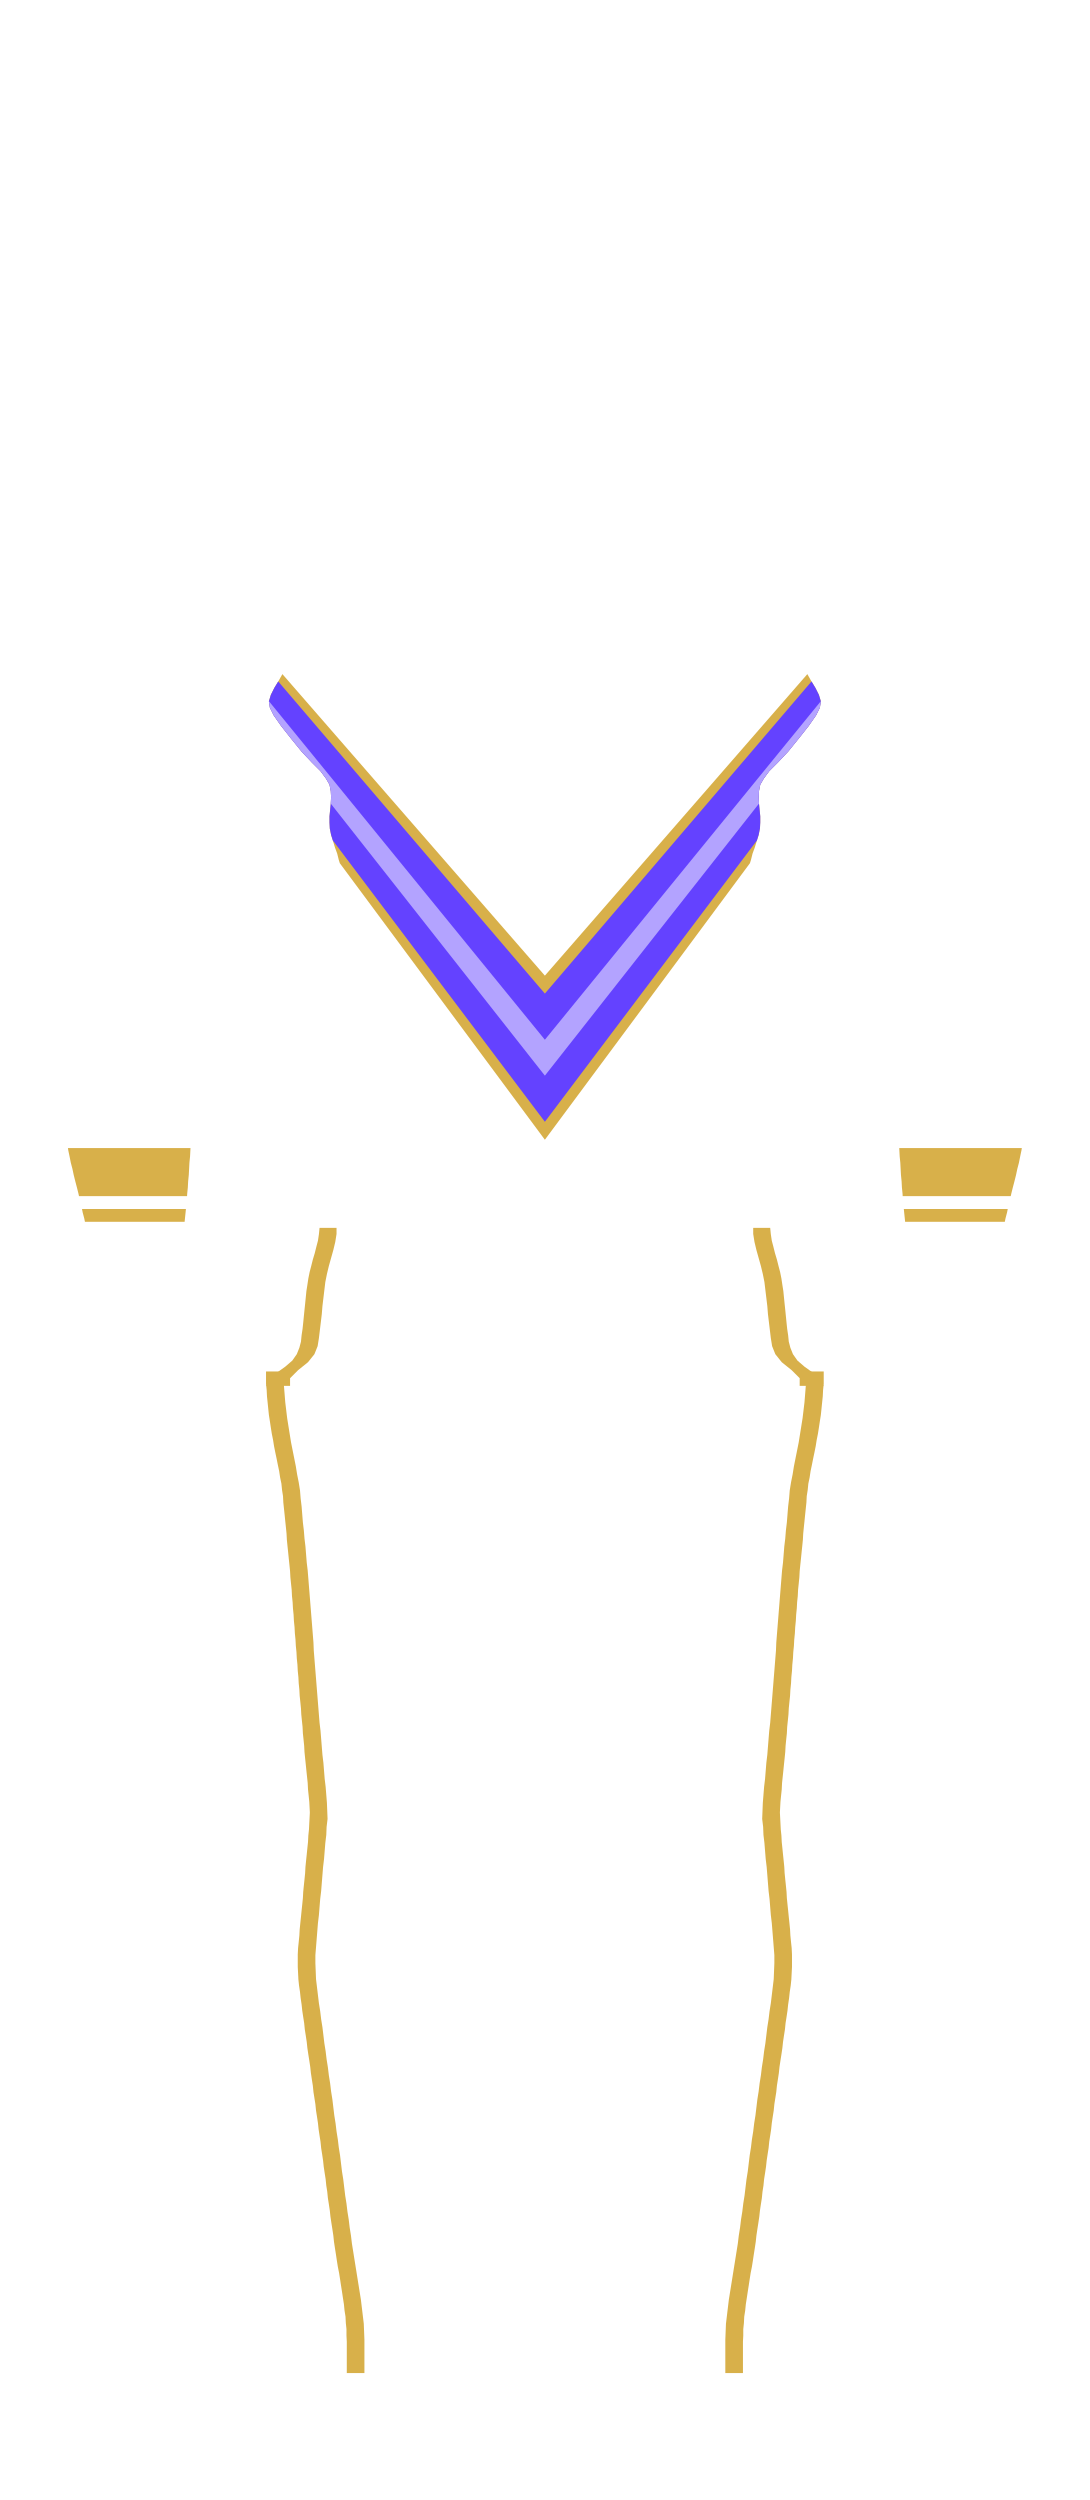
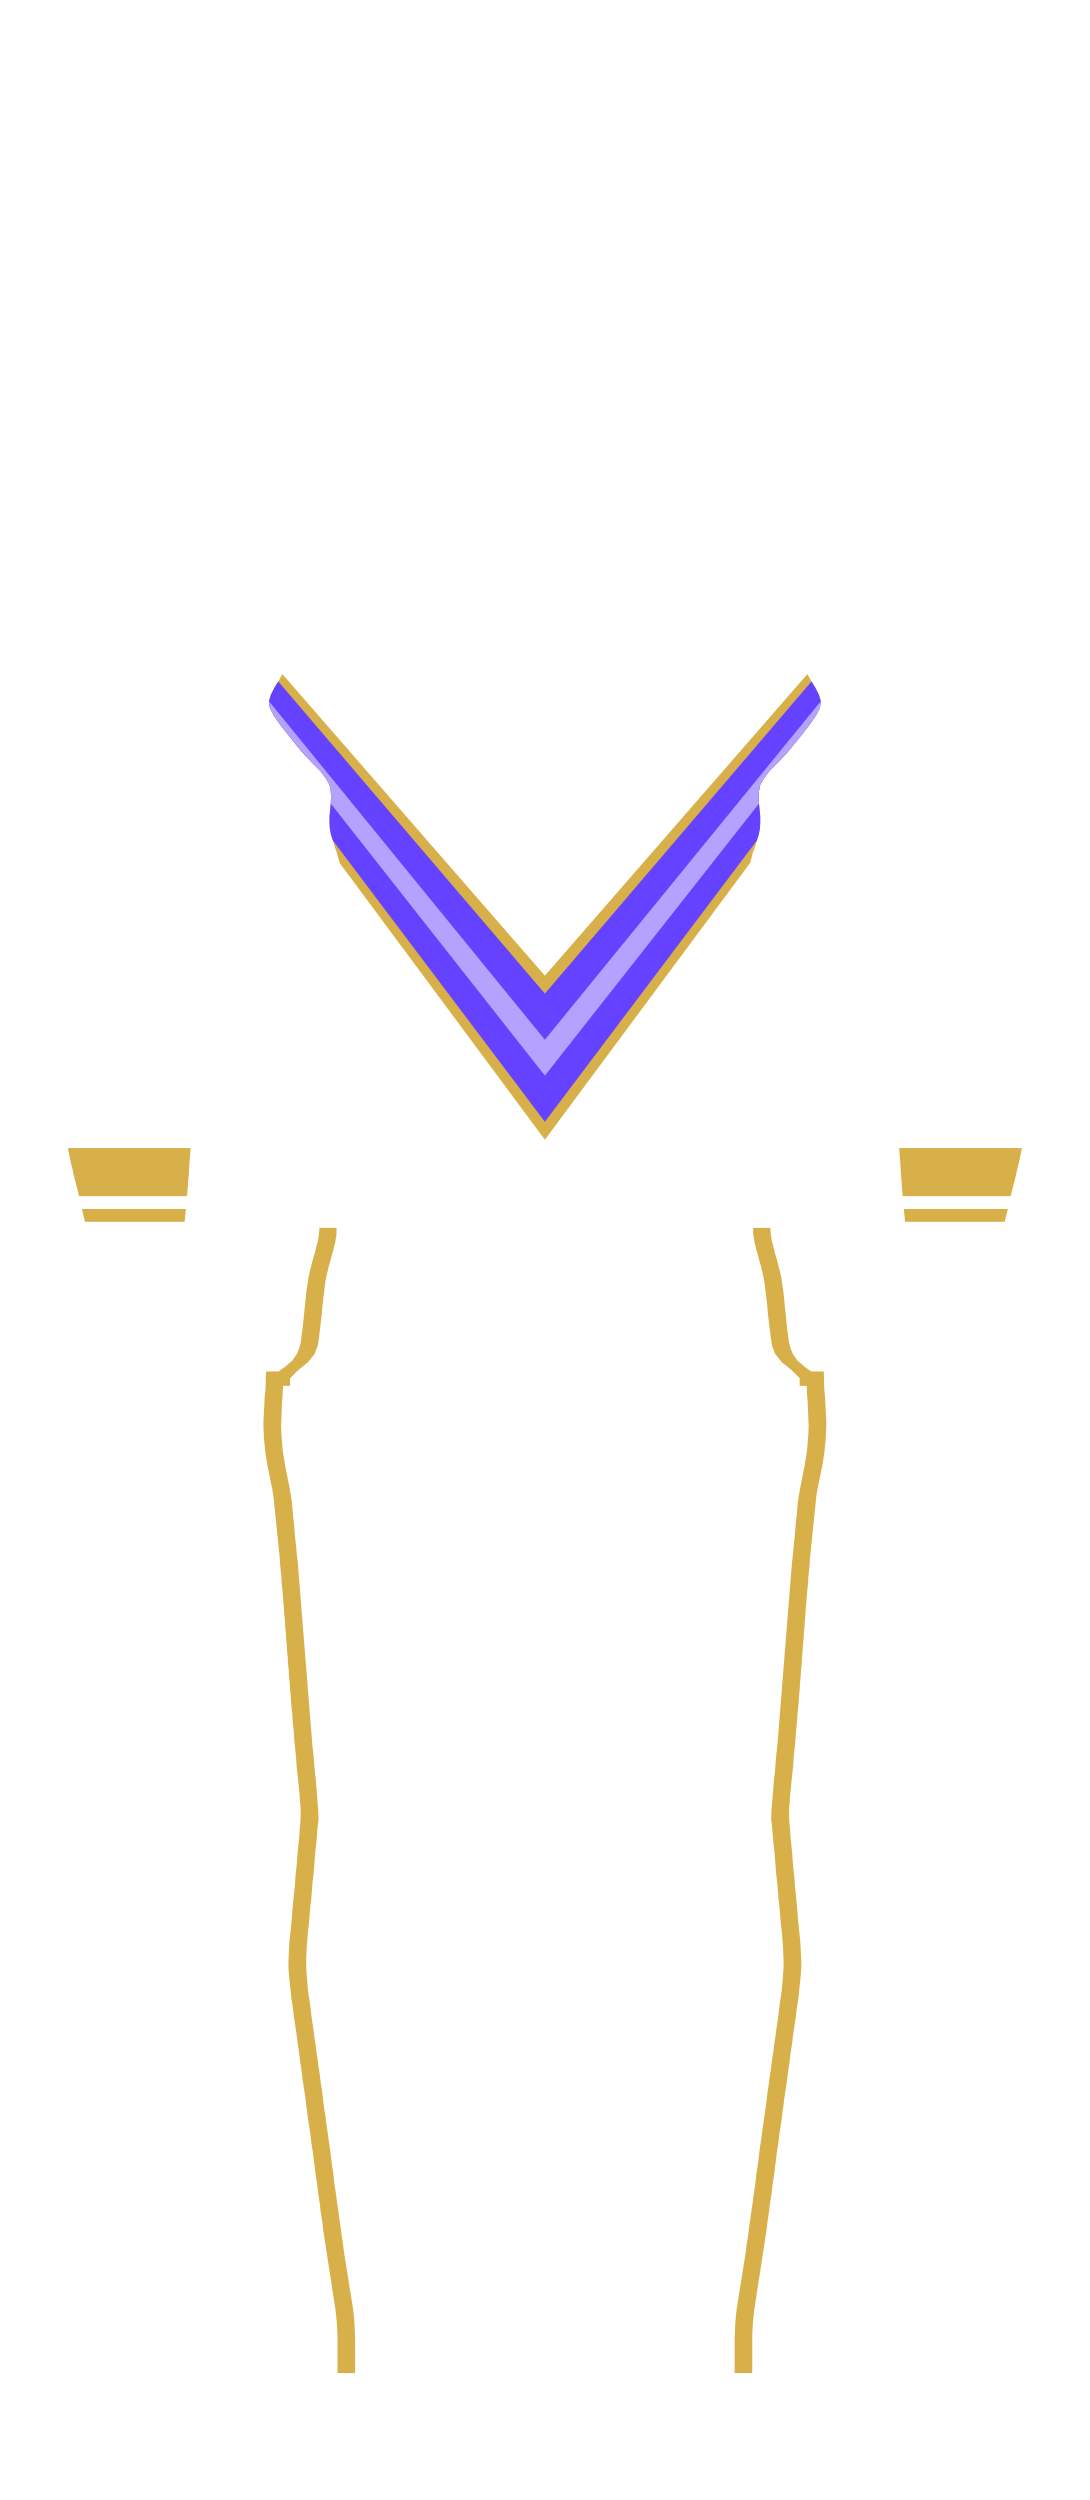
<svg xmlns="http://www.w3.org/2000/svg" width="34in" height="78in" viewBox="0 0 34 78">
  <defs>
    <clipPath id="front-torso">
      <polygon points="9.02,19.56 9.03,19.75 9.05,19.96 9.06,20.16 9.06,20.37 9.04,20.57 8.96,20.77 8.84,20.98 8.7,21.23 8.56,21.46 8.45,21.68 8.39,21.88 8.42,22.08 8.54,22.32 8.77,22.65 9.07,23.03 9.41,23.45 9.73,23.79 10,24.06 10.17,24.29 10.28,24.48 10.32,24.68 10.33,24.87 10.32,25.07 10.3,25.27 10.28,25.47 10.28,25.66 10.29,25.85 10.33,26.05 10.39,26.24 10.45,26.44 10.52,26.63 10.57,26.83 10.63,27.02 10.67,27.22 10.72,27.41 10.77,27.61 10.81,27.8 10.86,28 10.91,28.19 10.95,28.39 11,28.58 11.05,28.78 11.09,28.97 11.14,29.16 11.19,29.36 11.23,29.55 11.28,29.75 11.32,29.94 11.35,30.14 11.37,30.33 11.38,30.53 11.37,30.72 11.36,30.92 11.34,31.11 11.32,31.31 11.29,31.5 11.27,31.7 11.24,31.89 11.22,32.09 11.19,32.28 11.17,32.47 11.14,32.67 11.12,32.86 11.09,33.06 11.07,33.25 11.04,33.45 11.02,33.64 10.99,33.84 10.97,34.03 10.94,34.23 10.92,34.42 10.89,34.62 10.87,34.81 10.84,35.01 10.81,35.2 10.78,35.4 10.74,35.59 10.7,35.79 10.66,35.98 10.62,36.17 10.57,36.37 10.52,36.56 10.47,36.76 10.42,36.95 10.36,37.15 10.31,37.34 10.26,37.54 10.21,37.73 10.17,37.93 10.14,38.12 10.13,38.32 10.12,38.51 23.88,38.51 23.87,38.32 23.86,38.12 23.83,37.93 23.79,37.73 23.74,37.54 23.69,37.34 23.64,37.15 23.58,36.95 23.53,36.76 23.48,36.56 23.43,36.37 23.38,36.17 23.34,35.98 23.3,35.79 23.26,35.59 23.22,35.4 23.19,35.2 23.16,35.01 23.13,34.81 23.11,34.62 23.08,34.42 23.06,34.23 23.03,34.03 23.01,33.84 22.98,33.64 22.96,33.45 22.93,33.25 22.91,33.06 22.88,32.86 22.86,32.67 22.83,32.47 22.81,32.28 22.78,32.09 22.76,31.89 22.73,31.7 22.71,31.5 22.68,31.31 22.66,31.11 22.64,30.92 22.63,30.72 22.62,30.53 22.63,30.33 22.65,30.14 22.68,29.94 22.72,29.75 22.77,29.55 22.81,29.36 22.86,29.16 22.91,28.97 22.95,28.78 23,28.58 23.05,28.39 23.09,28.19 23.14,28 23.19,27.8 23.23,27.61 23.28,27.41 23.33,27.22 23.37,27.02 23.43,26.83 23.48,26.63 23.55,26.44 23.61,26.24 23.67,26.05 23.71,25.85 23.72,25.66 23.72,25.47 23.7,25.27 23.68,25.07 23.67,24.87 23.68,24.68 23.72,24.48 23.83,24.29 24,24.06 24.27,23.79 24.59,23.45 24.93,23.03 25.23,22.65 25.46,22.32 25.58,22.08 25.61,21.88 25.55,21.68 25.44,21.46 25.3,21.23 25.16,20.98 25.04,20.77 24.96,20.57 24.94,20.37 24.94,20.16 24.95,19.96 24.97,19.75 24.98,19.56 24.76,19.38 24.6,19.26 24.43,19.12 24.25,18.97 23.66,18.8 23.1,19.86 22.55,20.32 22.04,20.51 21.66,20.51 21.35,20.52 21.06,20.53 20.79,20.53 20.54,20.53 20.3,20.53 20.08,20.53 19.86,20.53 19.66,20.53 19.46,20.53 19.26,20.54 19.05,20.55 18.85,20.55 18.65,20.55 18.46,20.55 18.27,20.54 18.09,20.54 17.92,20.54 17.75,20.54 17.58,20.54 17.41,20.53 17.25,20.53 17.08,20.53 16.92,20.53 16.75,20.53 16.59,20.53 16.42,20.54 16.25,20.54 16.08,20.54 15.91,20.54 15.73,20.54 15.54,20.55 15.35,20.55 15.15,20.55 14.95,20.55 14.74,20.54 14.54,20.53 14.34,20.53 14.14,20.53 13.92,20.53 13.7,20.53 13.46,20.53 13.21,20.53 12.94,20.53 12.65,20.52 12.34,20.51 11.96,20.51 11.45,20.32 10.9,19.86 10.34,18.8 9.75,18.97 9.57,19.12 9.4,19.26 9.24,19.38" />
    </clipPath>
    <clipPath id="front-sleeve-L">
      <polygon points="27.69,20.42 27.66,20.61 27.62,20.81 27.52,21.01 27.38,21.2 27.18,21.4 26.96,21.59 26.74,21.79 26.55,21.98 26.42,22.18 26.36,22.38 26.36,22.57 26.38,22.77 26.42,22.96 26.46,23.16 26.49,23.36 26.53,23.55 26.57,23.75 26.62,23.94 26.68,24.14 26.75,24.34 26.83,24.53 26.91,24.73 26.99,24.92 27.05,25.12 27.1,25.31 27.14,25.51 27.17,25.71 27.2,25.9 27.22,26.1 27.24,26.29 27.26,26.49 27.28,26.69 27.3,26.88 27.33,27.08 27.35,27.27 27.37,27.47 27.4,27.67 27.42,27.86 27.45,28.06 27.47,28.25 27.5,28.45 27.52,28.65 27.54,28.84 27.56,29.04 27.58,29.23 27.59,29.43 27.6,29.62 27.6,29.82 27.52,29.28 27.55,29.48 27.57,29.67 27.62,29.87 27.66,30.06 27.7,30.25 27.74,30.45 27.77,30.64 27.8,30.84 27.83,31.03 27.86,31.23 27.89,31.42 27.92,31.61 27.94,31.81 27.97,32 27.99,32.2 28.01,32.39 28.02,32.58 28.03,32.78 28.03,32.97 28.03,33.17 28.03,33.36 28.03,33.56 28.03,33.75 28.03,33.94 28.02,34.14 28.02,34.33 28.02,34.53 28.02,34.72 28.02,34.92 28.02,35.11 28.03,35.3 28.04,35.5 28.05,35.69 28.06,35.89 28.07,36.08 28.09,36.28 28.1,36.47 28.11,36.66 28.13,36.86 28.14,37.05 28.16,37.25 28.17,37.44 28.19,37.63 28.21,37.83 28.23,38.02 28.25,38.22 28.27,38.41 28.29,38.61 28.31,38.8 28.33,38.99 28.35,39.19 28.37,39.38 28.38,39.58 28.39,39.77 28.4,39.97 28.41,40.16 28.41,40.35 28.41,40.55 28.41,40.74 28.41,40.94 28.41,41.13 28.41,41.32 31,41.32 31,41.13 31,40.94 31,40.74 31,40.55 31,40.35 31.01,40.16 31.02,39.97 31.03,39.77 31.06,39.58 31.08,39.38 31.12,39.19 31.16,38.99 31.2,38.8 31.24,38.61 31.28,38.41 31.33,38.22 31.37,38.02 31.42,37.83 31.46,37.63 31.51,37.44 31.55,37.25 31.6,37.05 31.65,36.86 31.7,36.66 31.74,36.47 31.79,36.28 31.83,36.08 31.87,35.89 31.9,35.69 31.92,35.5 31.92,35.3 31.91,35.11 31.9,34.92 31.87,34.72 31.84,34.53 31.82,34.33 31.79,34.14 31.77,33.94 31.75,33.75 31.73,33.56 31.72,33.36 31.72,33.17 31.72,32.97 31.73,32.78 31.73,32.58 31.74,32.39 31.75,32.2 31.76,32 31.78,31.81 31.79,31.61 31.8,31.42 31.81,31.23 31.82,31.03 31.83,30.84 31.84,30.64 31.85,30.45 31.85,30.25 31.86,30.06 31.86,29.87 31.87,29.67 31.87,29.48 31.87,29.28 31.87,29.82 31.88,29.62 31.89,29.43 31.91,29.23 31.92,29.04 31.94,28.84 31.96,28.65 31.98,28.45 32,28.25 32.02,28.06 32.04,27.86 32.06,27.67 32.08,27.47 32.1,27.27 32.11,27.08 32.12,26.88 32.13,26.69 32.14,26.49 32.14,26.29 32.15,26.1 32.15,25.9 32.16,25.71 32.16,25.51 32.16,25.31 32.17,25.12 32.17,24.92 32.17,24.73 32.16,24.53 32.15,24.34 32.13,24.14 32.11,23.94 32.09,23.75 32.06,23.55 32.04,23.36 32.01,23.16 31.98,22.96 31.96,22.77 31.93,22.57 31.9,22.38 31.87,22.18 31.84,21.98 31.8,21.79 31.76,21.59 31.71,21.4 31.67,21.2 31.63,21.01 31.6,20.81 31.59,20.61 31.58,20.42" />
    </clipPath>
    <clipPath id="front-sleeve-R">
      <polygon points="2.42,20.42 2.41,20.61 2.4,20.81 2.37,21.01 2.33,21.2 2.29,21.4 2.24,21.59 2.2,21.79 2.16,21.98 2.13,22.18 2.1,22.38 2.07,22.57 2.04,22.77 2.02,22.96 1.99,23.16 1.96,23.36 1.94,23.55 1.91,23.75 1.89,23.94 1.87,24.14 1.85,24.34 1.84,24.53 1.83,24.73 1.83,24.92 1.83,25.12 1.84,25.31 1.84,25.51 1.84,25.71 1.85,25.9 1.85,26.1 1.86,26.29 1.86,26.49 1.87,26.69 1.88,26.88 1.89,27.08 1.9,27.27 1.92,27.47 1.94,27.67 1.96,27.86 1.98,28.06 2,28.25 2.02,28.45 2.04,28.65 2.06,28.84 2.08,29.04 2.09,29.23 2.11,29.43 2.12,29.62 2.13,29.82 2.13,29.28 2.13,29.48 2.13,29.67 2.14,29.87 2.14,30.06 2.15,30.25 2.15,30.45 2.16,30.64 2.17,30.84 2.18,31.03 2.19,31.23 2.2,31.42 2.21,31.61 2.22,31.81 2.24,32 2.25,32.2 2.26,32.39 2.27,32.58 2.27,32.78 2.28,32.97 2.28,33.17 2.28,33.36 2.27,33.56 2.25,33.75 2.23,33.94 2.21,34.14 2.18,34.33 2.16,34.53 2.13,34.72 2.1,34.92 2.09,35.11 2.08,35.3 2.08,35.5 2.1,35.69 2.13,35.89 2.17,36.08 2.21,36.28 2.26,36.47 2.3,36.66 2.35,36.86 2.4,37.05 2.45,37.25 2.49,37.44 2.54,37.63 2.58,37.83 2.63,38.02 2.67,38.22 2.72,38.41 2.76,38.61 2.8,38.8 2.84,38.99 2.88,39.19 2.92,39.38 2.94,39.58 2.97,39.77 2.98,39.97 2.99,40.16 3,40.35 3,40.55 3,40.74 3,40.94 3,41.13 3,41.32 5.59,41.32 5.59,41.13 5.59,40.94 5.59,40.74 5.59,40.55 5.59,40.35 5.59,40.16 5.6,39.97 5.61,39.77 5.62,39.58 5.63,39.38 5.65,39.19 5.67,38.99 5.69,38.8 5.71,38.61 5.73,38.41 5.75,38.22 5.77,38.02 5.79,37.83 5.81,37.63 5.83,37.44 5.84,37.25 5.86,37.05 5.87,36.86 5.89,36.66 5.9,36.47 5.91,36.28 5.93,36.08 5.94,35.89 5.95,35.69 5.96,35.5 5.97,35.3 5.98,35.11 5.98,34.92 5.98,34.72 5.98,34.53 5.98,34.33 5.98,34.14 5.97,33.94 5.97,33.75 5.97,33.56 5.97,33.36 5.97,33.17 5.97,32.97 5.97,32.78 5.98,32.58 5.99,32.39 6.01,32.2 6.03,32 6.06,31.81 6.08,31.61 6.11,31.42 6.14,31.23 6.17,31.03 6.2,30.84 6.23,30.64 6.26,30.45 6.3,30.25 6.34,30.06 6.38,29.87 6.43,29.67 6.45,29.48 6.48,29.28 6.4,29.82 6.4,29.62 6.41,29.43 6.42,29.23 6.44,29.04 6.46,28.84 6.48,28.65 6.5,28.45 6.53,28.25 6.55,28.06 6.58,27.86 6.6,27.67 6.63,27.47 6.65,27.27 6.67,27.08 6.7,26.88 6.72,26.69 6.74,26.49 6.76,26.29 6.78,26.1 6.8,25.9 6.83,25.71 6.86,25.51 6.9,25.31 6.95,25.12 7.01,24.92 7.09,24.73 7.17,24.53 7.25,24.34 7.32,24.14 7.38,23.94 7.43,23.75 7.47,23.55 7.51,23.36 7.54,23.16 7.58,22.96 7.62,22.77 7.64,22.57 7.64,22.38 7.58,22.18 7.45,21.98 7.26,21.79 7.04,21.59 6.82,21.4 6.62,21.2 6.48,21.01 6.38,20.81 6.34,20.61 6.31,20.42" />
    </clipPath>
    <clipPath id="front-hips">
      <polygon points="9.97,38.31 9.95,38.51 9.92,38.71 9.87,38.9 9.82,39.1 9.76,39.3 9.71,39.5 9.66,39.69 9.62,39.89 9.59,40.09 9.56,40.28 9.54,40.48 9.52,40.68 9.5,40.87 9.48,41.07 9.46,41.27 9.44,41.46 9.41,41.66 9.39,41.86 9.34,42.05 9.26,42.25 9.12,42.45 8.9,42.64 8.62,42.84 8.47,43.04 8.3,43.24 25.7,43.24 25.53,43.04 25.38,42.84 25.1,42.64 24.88,42.45 24.74,42.25 24.66,42.05 24.61,41.86 24.59,41.66 24.56,41.46 24.54,41.27 24.52,41.07 24.5,40.87 24.48,40.68 24.46,40.48 24.44,40.28 24.41,40.09 24.38,39.89 24.34,39.69 24.29,39.5 24.24,39.3 24.18,39.1 24.13,38.9 24.08,38.71 24.05,38.51 24.03,38.31" />
    </clipPath>
    <clipPath id="front-leg-L">
-       <polygon points="17,42.79 17,42.98 17.01,43.18 17.03,43.37 17.05,43.57 17.08,43.76 17.11,43.96 17.15,44.15 17.19,44.34 17.24,44.54 17.3,44.73 17.36,44.93 17.42,45.12 17.48,45.32 17.54,45.51 17.6,45.71 17.66,45.9 17.71,46.1 17.76,46.29 17.8,46.49 17.84,46.68 17.86,46.88 17.88,47.07 17.9,47.26 17.93,47.46 17.95,47.65 17.97,47.85 18,48.04 18.02,48.24 18.05,48.43 18.07,48.63 18.1,48.82 18.12,49.02 18.15,49.21 18.17,49.41 18.19,49.6 18.21,49.8 18.23,49.99 18.25,50.18 18.27,50.38 18.29,50.57 18.31,50.77 18.33,50.96 18.35,51.16 18.36,51.35 18.38,51.55 18.4,51.74 18.42,51.94 18.44,52.13 18.45,52.33 18.47,52.52 18.49,52.72 18.51,52.91 18.52,53.1 18.54,53.3 18.56,53.49 18.58,53.69 18.59,53.88 18.61,54.08 18.63,54.27 18.65,54.47 18.67,54.66 18.69,54.86 18.7,55.05 18.72,55.25 18.74,55.44 18.76,55.63 18.78,55.83 18.79,56.02 18.81,56.22 18.82,56.41 18.83,56.61 18.84,56.8 18.84,56.3 18.84,56.49 18.84,56.69 18.83,56.88 18.83,57.08 18.82,57.27 18.81,57.47 18.8,57.66 18.79,57.86 18.79,58.05 18.78,58.25 18.77,58.44 18.76,58.64 18.75,58.83 18.75,59.03 18.74,59.22 18.73,59.42 18.72,59.61 18.72,59.81 18.71,60 18.7,60.2 18.7,60.39 18.69,60.59 18.68,60.78 18.68,60.98 18.67,61.17 18.67,61.37 18.68,61.56 18.68,61.76 18.7,61.95 18.71,62.15 18.73,62.34 18.76,62.54 18.79,62.73 18.82,62.93 18.85,63.12 18.88,63.32 18.91,63.51 18.94,63.71 18.97,63.9 19.01,64.1 19.04,64.29 19.07,64.49 19.1,64.68 19.13,64.88 19.16,65.07 19.19,65.27 19.22,65.46 19.24,65.65 19.27,65.85 19.29,66.04 19.31,66.24 19.33,66.43 19.35,66.63 19.37,66.82 19.39,67.02 19.41,67.21 19.43,67.41 19.45,67.6 19.47,67.8 19.49,67.99 19.51,68.19 19.53,68.38 19.55,68.58 19.58,68.77 19.6,68.97 19.62,69.16 19.64,69.36 19.66,69.55 19.68,69.75 19.7,69.94 19.72,70.14 19.75,70.33 19.77,70.53 19.79,70.72 19.81,70.92 19.83,71.11 19.86,71.31 19.88,71.5 19.91,71.7 19.93,71.89 19.96,72.09 19.98,72.28 19.99,72.48 20,72.67 20,72.87 20,73.06 20,73.26 20,73.45 20,73.65 20,73.84 20,74.04 23.18,74.04 23.18,73.84 23.18,73.65 23.18,73.45 23.18,73.26 23.18,73.06 23.19,72.87 23.19,72.67 23.21,72.48 23.22,72.28 23.25,72.09 23.27,71.89 23.3,71.7 23.33,71.5 23.36,71.31 23.39,71.11 23.42,70.92 23.46,70.72 23.49,70.53 23.52,70.33 23.55,70.14 23.58,69.94 23.6,69.75 23.63,69.55 23.66,69.36 23.69,69.16 23.71,68.97 23.74,68.77 23.77,68.58 23.79,68.38 23.82,68.19 23.84,67.99 23.87,67.8 23.9,67.6 23.92,67.41 23.95,67.21 23.98,67.02 24,66.82 24.03,66.63 24.06,66.43 24.08,66.24 24.11,66.04 24.14,65.85 24.16,65.65 24.19,65.46 24.22,65.27 24.24,65.07 24.27,64.88 24.3,64.68 24.32,64.49 24.35,64.29 24.38,64.1 24.41,63.9 24.43,63.71 24.46,63.51 24.49,63.32 24.51,63.12 24.54,62.93 24.57,62.73 24.59,62.54 24.62,62.34 24.64,62.15 24.67,61.95 24.69,61.76 24.7,61.56 24.71,61.37 24.71,61.17 24.71,60.98 24.7,60.78 24.68,60.59 24.66,60.39 24.65,60.2 24.63,60 24.61,59.81 24.59,59.61 24.57,59.42 24.55,59.22 24.54,59.03 24.52,58.83 24.5,58.64 24.48,58.44 24.47,58.25 24.45,58.05 24.43,57.86 24.41,57.66 24.39,57.47 24.38,57.27 24.36,57.08 24.35,56.88 24.34,56.69 24.33,56.49 24.33,56.3 24.33,56.8 24.33,56.61 24.34,56.41 24.35,56.22 24.37,56.02 24.39,55.83 24.4,55.63 24.42,55.44 24.44,55.25 24.46,55.05 24.48,54.86 24.5,54.66 24.51,54.47 24.53,54.27 24.55,54.08 24.56,53.88 24.58,53.69 24.6,53.49 24.61,53.3 24.63,53.1 24.65,52.91 24.66,52.72 24.68,52.52 24.69,52.33 24.71,52.13 24.72,51.94 24.74,51.74 24.75,51.55 24.77,51.35 24.78,51.16 24.8,50.96 24.81,50.77 24.83,50.57 24.84,50.38 24.86,50.18 24.87,49.99 24.89,49.8 24.9,49.6 24.92,49.41 24.94,49.21 24.95,49.02 24.97,48.82 24.99,48.63 25.01,48.43 25.03,48.24 25.05,48.04 25.06,47.85 25.08,47.65 25.1,47.46 25.12,47.26 25.14,47.07 25.16,46.88 25.17,46.68 25.2,46.49 25.22,46.29 25.26,46.1 25.29,45.9 25.33,45.71 25.37,45.51 25.41,45.32 25.45,45.12 25.48,44.93 25.52,44.73 25.55,44.54 25.58,44.34 25.61,44.15 25.63,43.96 25.65,43.76 25.67,43.57 25.68,43.37 25.7,43.18 25.7,42.98 25.7,42.79" />
+       <polygon points="17,42.79 17,42.98 17.01,43.18 17.03,43.37 17.05,43.57 17.07,43.76 17.11,43.96 17.15,44.15 17.2,44.34 17.26,44.54 17.33,44.73 17.4,44.93 17.48,45.12 17.56,45.32 17.65,45.51 17.74,45.71 17.84,45.9 17.92,46.1 18,46.29 18.06,46.49 18.11,46.68 18.14,46.88 18.16,47.07 18.19,47.26 18.21,47.46 18.24,47.65 18.26,47.85 18.28,48.04 18.31,48.24 18.34,48.43 18.36,48.63 18.39,48.82 18.41,49.02 18.43,49.21 18.45,49.41 18.47,49.6 18.49,49.8 18.51,49.99 18.53,50.18 18.55,50.38 18.57,50.57 18.59,50.77 18.61,50.96 18.63,51.16 18.65,51.35 18.67,51.55 18.69,51.74 18.7,51.94 18.72,52.13 18.74,52.33 18.76,52.52 18.77,52.72 18.79,52.91 18.81,53.1 18.83,53.3 18.84,53.49 18.86,53.69 18.88,53.88 18.9,54.08 18.92,54.27 18.94,54.47 18.95,54.66 18.97,54.86 18.99,55.05 19.01,55.25 19.03,55.44 19.04,55.63 19.06,55.83 19.08,56.02 19.09,56.22 19.11,56.41 19.12,56.61 19.12,56.8 19.12,56.3 19.12,56.49 19.12,56.69 19.12,56.88 19.11,57.08 19.11,57.27 19.1,57.47 19.09,57.66 19.08,57.86 19.07,58.05 19.06,58.25 19.06,58.44 19.05,58.64 19.04,58.83 19.03,59.03 19.02,59.22 19.02,59.42 19.01,59.61 19,59.81 19,60 18.99,60.2 18.98,60.39 18.98,60.59 18.97,60.78 18.96,60.98 18.96,61.17 18.96,61.37 18.96,61.56 18.97,61.76 18.98,61.95 19,62.15 19.02,62.34 19.05,62.54 19.08,62.73 19.11,62.93 19.14,63.12 19.17,63.32 19.2,63.51 19.23,63.71 19.26,63.9 19.29,64.1 19.32,64.29 19.35,64.49 19.38,64.68 19.41,64.88 19.44,65.07 19.47,65.27 19.5,65.46 19.53,65.65 19.55,65.85 19.58,66.04 19.6,66.24 19.62,66.43 19.64,66.63 19.66,66.82 19.68,67.02 19.7,67.21 19.72,67.41 19.74,67.6 19.76,67.8 19.78,67.99 19.8,68.19 19.82,68.38 19.84,68.58 19.86,68.77 19.88,68.97 19.9,69.16 19.93,69.36 19.95,69.55 19.97,69.75 19.99,69.94 20.01,70.14 20.03,70.33 20.05,70.53 20.07,70.72 20.1,70.92 20.12,71.11 20.14,71.31 20.17,71.5 20.19,71.7 20.22,71.89 20.24,72.09 20.26,72.28 20.28,72.48 20.28,72.67 20.29,72.87 20.29,73.06 20.29,73.26 20.29,73.45 20.29,73.65 20.29,73.84 20.29,74.04 23.47,74.04 23.47,73.84 23.47,73.65 23.47,73.45 23.47,73.26 23.47,73.06 23.47,72.87 23.48,72.67 23.49,72.48 23.51,72.28 23.53,72.09 23.56,71.89 23.59,71.7 23.62,71.5 23.65,71.31 23.68,71.11 23.71,70.92 23.74,70.72 23.77,70.53 23.8,70.33 23.83,70.14 23.86,69.94 23.89,69.75 23.92,69.55 23.94,69.36 23.97,69.16 24,68.97 24.02,68.77 24.05,68.58 24.08,68.38 24.1,68.19 24.13,67.99 24.16,67.8 24.18,67.6 24.21,67.41 24.23,67.21 24.26,67.02 24.29,66.82 24.31,66.63 24.34,66.43 24.37,66.24 24.4,66.04 24.42,65.85 24.45,65.65 24.47,65.46 24.5,65.27 24.53,65.07 24.56,64.88 24.58,64.68 24.61,64.49 24.64,64.29 24.66,64.1 24.69,63.9 24.72,63.71 24.74,63.51 24.77,63.32 24.8,63.12 24.83,62.93 24.85,62.73 24.88,62.54 24.91,62.34 24.93,62.15 24.95,61.95 24.97,61.76 24.99,61.56 25,61.37 25,61.17 24.99,60.98 24.98,60.78 24.97,60.59 24.95,60.39 24.93,60.2 24.91,60 24.89,59.81 24.88,59.61 24.86,59.42 24.84,59.22 24.82,59.03 24.8,58.83 24.79,58.64 24.77,58.44 24.75,58.25 24.73,58.05 24.72,57.86 24.7,57.66 24.68,57.47 24.66,57.27 24.65,57.08 24.63,56.88 24.62,56.69 24.62,56.49 24.61,56.3 24.61,56.8 24.62,56.61 24.62,56.41 24.64,56.22 24.65,56.02 24.67,55.83 24.69,55.63 24.71,55.44 24.73,55.25 24.75,55.05 24.76,54.86 24.78,54.66 24.8,54.47 24.82,54.27 24.83,54.08 24.85,53.88 24.87,53.69 24.88,53.49 24.9,53.3 24.92,53.1 24.93,52.91 24.95,52.72 24.96,52.52 24.98,52.33 24.99,52.13 25.01,51.94 25.02,51.74 25.04,51.55 25.05,51.35 25.07,51.16 25.08,50.96 25.1,50.77 25.11,50.57 25.13,50.38 25.14,50.18 25.16,49.99 25.17,49.8 25.19,49.6 25.21,49.41 25.22,49.21 25.24,49.02 25.26,48.82 25.27,48.63 25.29,48.43 25.31,48.24 25.33,48.04 25.35,47.85 25.37,47.65 25.39,47.46 25.41,47.26 25.43,47.07 25.45,46.88 25.47,46.68 25.5,46.49 25.54,46.29 25.58,46.1 25.62,45.9 25.66,45.71 25.69,45.51 25.72,45.32 25.74,45.12 25.76,44.93 25.77,44.73 25.78,44.54 25.78,44.34 25.77,44.15 25.76,43.96 25.75,43.76 25.74,43.57 25.72,43.37 25.71,43.18 25.71,42.98 25.7,42.79" />
    </clipPath>
    <clipPath id="front-leg-R">
-       <polygon points="8.3,42.79 8.3,42.98 8.3,43.18 8.32,43.37 8.33,43.57 8.35,43.76 8.37,43.96 8.39,44.15 8.42,44.34 8.45,44.54 8.48,44.73 8.52,44.93 8.55,45.12 8.59,45.32 8.63,45.51 8.67,45.71 8.71,45.9 8.74,46.1 8.78,46.29 8.8,46.49 8.83,46.68 8.84,46.88 8.86,47.07 8.88,47.26 8.9,47.46 8.92,47.65 8.94,47.85 8.95,48.04 8.97,48.24 8.99,48.43 9.01,48.63 9.03,48.82 9.05,49.02 9.06,49.21 9.08,49.41 9.1,49.6 9.11,49.8 9.13,49.99 9.14,50.18 9.16,50.38 9.17,50.57 9.19,50.77 9.2,50.96 9.22,51.16 9.23,51.35 9.25,51.55 9.26,51.74 9.28,51.94 9.29,52.13 9.31,52.33 9.32,52.52 9.34,52.72 9.35,52.91 9.37,53.1 9.39,53.3 9.4,53.49 9.42,53.69 9.44,53.88 9.45,54.08 9.47,54.27 9.49,54.47 9.5,54.66 9.52,54.86 9.54,55.05 9.56,55.25 9.58,55.44 9.6,55.63 9.61,55.83 9.63,56.02 9.65,56.22 9.66,56.41 9.67,56.61 9.67,56.8 9.67,56.3 9.67,56.49 9.66,56.69 9.65,56.88 9.64,57.08 9.62,57.27 9.61,57.47 9.59,57.66 9.57,57.86 9.55,58.05 9.53,58.25 9.52,58.44 9.5,58.64 9.48,58.83 9.46,59.03 9.45,59.22 9.43,59.42 9.41,59.61 9.39,59.81 9.37,60 9.35,60.2 9.34,60.39 9.32,60.59 9.3,60.78 9.29,60.98 9.29,61.17 9.29,61.37 9.3,61.56 9.31,61.76 9.33,61.95 9.36,62.15 9.38,62.34 9.41,62.54 9.43,62.73 9.46,62.93 9.49,63.12 9.51,63.32 9.54,63.51 9.57,63.71 9.59,63.9 9.62,64.1 9.65,64.29 9.68,64.49 9.7,64.68 9.73,64.88 9.76,65.07 9.78,65.27 9.81,65.46 9.84,65.65 9.86,65.85 9.89,66.04 9.92,66.24 9.94,66.43 9.97,66.63 10,66.82 10.02,67.02 10.05,67.21 10.08,67.41 10.1,67.6 10.13,67.8 10.16,67.99 10.18,68.19 10.21,68.38 10.23,68.58 10.26,68.77 10.29,68.97 10.31,69.16 10.34,69.36 10.37,69.55 10.4,69.75 10.42,69.94 10.45,70.14 10.48,70.33 10.51,70.53 10.54,70.72 10.58,70.92 10.61,71.11 10.64,71.31 10.67,71.5 10.7,71.7 10.73,71.89 10.75,72.09 10.78,72.28 10.79,72.48 10.81,72.67 10.81,72.87 10.82,73.06 10.82,73.26 10.82,73.45 10.82,73.65 10.82,73.84 10.82,74.04 14,74.04 14,73.84 14,73.65 14,73.45 14,73.26 14,73.06 14,72.87 14,72.67 14.01,72.48 14.02,72.28 14.04,72.09 14.07,71.89 14.09,71.7 14.12,71.5 14.14,71.31 14.17,71.11 14.19,70.92 14.21,70.72 14.23,70.53 14.25,70.33 14.28,70.14 14.3,69.94 14.32,69.75 14.34,69.55 14.36,69.36 14.38,69.16 14.4,68.97 14.42,68.77 14.45,68.58 14.47,68.38 14.49,68.19 14.51,67.99 14.53,67.8 14.55,67.6 14.57,67.41 14.59,67.21 14.61,67.02 14.63,66.82 14.65,66.63 14.67,66.43 14.69,66.24 14.71,66.04 14.73,65.85 14.76,65.65 14.78,65.46 14.81,65.27 14.84,65.07 14.87,64.88 14.9,64.68 14.93,64.49 14.96,64.29 14.99,64.1 15.03,63.9 15.06,63.71 15.09,63.51 15.12,63.32 15.15,63.12 15.18,62.93 15.21,62.73 15.24,62.54 15.27,62.34 15.29,62.15 15.3,61.95 15.32,61.76 15.32,61.56 15.33,61.37 15.33,61.17 15.32,60.98 15.32,60.78 15.31,60.59 15.3,60.39 15.3,60.2 15.29,60 15.28,59.81 15.28,59.61 15.27,59.42 15.26,59.22 15.25,59.03 15.25,58.83 15.24,58.64 15.23,58.44 15.22,58.25 15.21,58.05 15.21,57.86 15.2,57.66 15.19,57.47 15.18,57.27 15.17,57.08 15.17,56.88 15.16,56.69 15.16,56.49 15.16,56.3 15.16,56.8 15.17,56.61 15.18,56.41 15.19,56.22 15.21,56.02 15.22,55.83 15.24,55.63 15.26,55.44 15.28,55.25 15.3,55.05 15.31,54.86 15.33,54.66 15.35,54.47 15.37,54.27 15.39,54.08 15.41,53.88 15.42,53.69 15.44,53.49 15.46,53.3 15.48,53.1 15.49,52.91 15.51,52.72 15.53,52.52 15.55,52.33 15.56,52.13 15.58,51.94 15.6,51.74 15.62,51.55 15.64,51.35 15.65,51.16 15.67,50.96 15.69,50.77 15.71,50.57 15.73,50.38 15.75,50.18 15.77,49.99 15.79,49.8 15.81,49.6 15.83,49.41 15.85,49.21 15.88,49.02 15.9,48.82 15.93,48.63 15.95,48.43 15.98,48.24 16,48.04 16.03,47.85 16.05,47.65 16.07,47.46 16.1,47.26 16.12,47.07 16.14,46.88 16.16,46.68 16.2,46.49 16.24,46.29 16.29,46.1 16.34,45.9 16.4,45.71 16.46,45.51 16.52,45.32 16.58,45.12 16.64,44.93 16.7,44.73 16.76,44.54 16.81,44.34 16.85,44.15 16.89,43.96 16.92,43.76 16.95,43.57 16.97,43.37 16.99,43.18 17,42.98 17,42.79" />
+       <polygon points="8.3,42.79 8.29,42.98 8.29,43.18 8.28,43.37 8.26,43.57 8.25,43.76 8.24,43.96 8.23,44.15 8.22,44.34 8.22,44.54 8.23,44.73 8.24,44.93 8.26,45.12 8.28,45.32 8.31,45.51 8.34,45.71 8.38,45.9 8.42,46.1 8.46,46.29 8.5,46.49 8.53,46.68 8.55,46.88 8.57,47.07 8.59,47.26 8.61,47.46 8.63,47.65 8.65,47.85 8.67,48.04 8.69,48.24 8.71,48.43 8.73,48.63 8.74,48.82 8.76,49.02 8.78,49.21 8.79,49.41 8.81,49.6 8.83,49.8 8.84,49.99 8.86,50.18 8.87,50.38 8.89,50.57 8.9,50.77 8.92,50.96 8.93,51.16 8.95,51.35 8.96,51.55 8.98,51.74 8.99,51.94 9.01,52.13 9.02,52.33 9.04,52.52 9.05,52.72 9.07,52.91 9.08,53.1 9.1,53.3 9.12,53.49 9.13,53.69 9.15,53.88 9.17,54.08 9.18,54.27 9.2,54.47 9.22,54.66 9.24,54.86 9.25,55.05 9.27,55.25 9.29,55.44 9.31,55.63 9.33,55.83 9.35,56.02 9.36,56.22 9.38,56.41 9.38,56.61 9.39,56.8 9.39,56.3 9.38,56.49 9.38,56.69 9.37,56.88 9.35,57.08 9.34,57.27 9.32,57.47 9.3,57.66 9.28,57.86 9.27,58.05 9.25,58.25 9.23,58.44 9.21,58.64 9.2,58.83 9.18,59.03 9.16,59.22 9.14,59.42 9.12,59.61 9.11,59.81 9.09,60 9.07,60.2 9.05,60.39 9.03,60.59 9.02,60.78 9.01,60.98 9,61.17 9,61.37 9.01,61.56 9.03,61.76 9.05,61.95 9.07,62.15 9.09,62.34 9.12,62.54 9.15,62.73 9.17,62.93 9.2,63.12 9.23,63.32 9.26,63.51 9.28,63.71 9.31,63.9 9.34,64.1 9.36,64.29 9.39,64.49 9.42,64.68 9.44,64.88 9.47,65.07 9.5,65.27 9.53,65.46 9.55,65.65 9.58,65.85 9.6,66.04 9.63,66.24 9.66,66.43 9.69,66.63 9.71,66.82 9.74,67.02 9.77,67.21 9.79,67.41 9.82,67.6 9.84,67.8 9.87,67.99 9.9,68.19 9.92,68.38 9.95,68.58 9.98,68.77 10,68.97 10.03,69.16 10.06,69.36 10.08,69.55 10.11,69.75 10.14,69.94 10.17,70.14 10.2,70.33 10.23,70.53 10.26,70.72 10.29,70.92 10.32,71.11 10.35,71.31 10.38,71.5 10.41,71.7 10.44,71.89 10.47,72.09 10.49,72.28 10.51,72.48 10.52,72.67 10.53,72.87 10.53,73.06 10.53,73.26 10.53,73.45 10.53,73.65 10.53,73.84 10.53,74.04 13.71,74.04 13.71,73.84 13.71,73.65 13.71,73.45 13.71,73.26 13.71,73.06 13.71,72.87 13.72,72.67 13.72,72.48 13.74,72.28 13.76,72.09 13.78,71.89 13.81,71.7 13.83,71.5 13.86,71.31 13.88,71.11 13.9,70.92 13.93,70.72 13.95,70.53 13.97,70.33 13.99,70.14 14.01,69.94 14.03,69.75 14.05,69.55 14.07,69.36 14.1,69.16 14.12,68.97 14.14,68.77 14.16,68.58 14.18,68.38 14.2,68.19 14.22,67.99 14.24,67.8 14.26,67.6 14.28,67.41 14.3,67.21 14.32,67.02 14.34,66.82 14.36,66.63 14.38,66.43 14.4,66.24 14.42,66.04 14.45,65.85 14.47,65.65 14.5,65.46 14.53,65.27 14.56,65.07 14.59,64.88 14.62,64.68 14.65,64.49 14.68,64.29 14.71,64.1 14.74,63.9 14.77,63.71 14.8,63.51 14.83,63.32 14.86,63.12 14.89,62.93 14.92,62.73 14.95,62.54 14.98,62.34 15,62.15 15.02,61.95 15.03,61.76 15.04,61.56 15.04,61.37 15.04,61.17 15.04,60.98 15.03,60.78 15.02,60.59 15.02,60.39 15.01,60.2 15,60 15,59.81 14.99,59.61 14.98,59.42 14.98,59.22 14.97,59.03 14.96,58.83 14.95,58.64 14.94,58.44 14.94,58.25 14.93,58.05 14.92,57.86 14.91,57.66 14.9,57.47 14.89,57.27 14.89,57.08 14.88,56.88 14.88,56.69 14.88,56.49 14.88,56.3 14.88,56.8 14.88,56.61 14.89,56.41 14.91,56.22 14.92,56.02 14.94,55.83 14.96,55.63 14.97,55.44 14.99,55.25 15.01,55.05 15.03,54.86 15.05,54.66 15.06,54.47 15.08,54.27 15.1,54.08 15.12,53.88 15.14,53.69 15.16,53.49 15.17,53.3 15.19,53.1 15.21,52.91 15.23,52.72 15.24,52.52 15.26,52.33 15.28,52.13 15.3,51.94 15.31,51.74 15.33,51.55 15.35,51.35 15.37,51.16 15.39,50.96 15.41,50.77 15.43,50.57 15.45,50.38 15.47,50.18 15.49,49.99 15.51,49.8 15.53,49.6 15.55,49.41 15.57,49.21 15.59,49.02 15.61,48.82 15.64,48.63 15.66,48.43 15.69,48.24 15.72,48.04 15.74,47.85 15.76,47.65 15.79,47.46 15.81,47.26 15.84,47.07 15.86,46.88 15.89,46.68 15.94,46.49 16,46.29 16.08,46.1 16.16,45.9 16.26,45.71 16.35,45.51 16.44,45.32 16.52,45.12 16.6,44.93 16.67,44.73 16.74,44.54 16.8,44.34 16.85,44.15 16.89,43.96 16.93,43.76 16.95,43.57 16.97,43.37 16.99,43.18 17,42.98 17,42.79" />
    </clipPath>
  </defs>
  <g clip-path="url(#front-torso)">
    <polygon points="7.39,19.4 17,30.44 26.61,19.4 26.61,22.6 17,35.56 7.39,22.6" fill="#d8b04a" />
    <polygon points="7.39,19.75 17,31 26.61,19.75 26.61,22.25 17,35 7.39,22.25" fill="#6442ff" />
    <polygon points="7.39,20.65 17,32.44 26.61,20.65 26.61,21.35 17,33.56 7.39,21.35" fill="#b3a3ff" />
  </g>
  <rect x="25.36" y="35.82" width="7.81" height="1.5" fill="#d8b04a" clip-path="url(#front-sleeve-L)" />
  <rect x="25.36" y="37.72" width="7.81" height="0.4" fill="#d8b04a" clip-path="url(#front-sleeve-L)" />
  <rect x="0.83" y="35.82" width="7.81" height="1.5" fill="#d8b04a" clip-path="url(#front-sleeve-R)" />
  <rect x="0.83" y="37.72" width="7.81" height="0.4" fill="#d8b04a" clip-path="url(#front-sleeve-R)" />
-   <polygon points="25.98,42.4 25.98,43 25.97,43.25 25.95,43.5 25.92,43.75 25.9,44 25.87,44.25 25.83,44.5 25.79,44.75 25.74,45 25.7,45.25 25.65,45.5 25.6,45.75 25.56,46 25.51,46.25 25.47,46.5 25.45,46.75 25.42,47 25.4,47.25 25.38,47.5 25.35,47.75 25.33,48 25.3,48.25 25.28,48.5 25.26,48.75 25.23,49 25.21,49.25 25.19,49.5 25.17,49.75 25.15,50 25.13,50.25 25.1,50.5 25.08,50.75 25.07,51 25.05,51.25 25.04,51.5 25.01,51.75 24.99,52 24.98,52.25 24.96,52.5 24.94,52.75 24.92,53 24.9,53.25 24.88,53.5 24.85,53.75 24.83,54 24.81,54.25 24.79,54.5 24.76,54.75 24.74,55 24.72,55.25 24.7,55.5 24.67,55.75 24.65,56 24.63,56.25 24.62,56.5 24.6,56.75 24.64,57 24.65,57.25 24.67,57.5 24.7,57.75 24.72,58 24.74,58.25 24.76,58.5 24.79,58.75 24.81,59 24.83,59.25 24.85,59.5 24.88,59.75 24.9,60 24.92,60.25 24.95,60.5 24.97,60.75 24.99,61 24.99,61.25 24.98,61.5 24.97,61.75 24.94,62 24.9,62.25 24.88,62.5 24.83,62.75 24.81,63 24.76,63.25 24.74,63.5 24.71,63.75 24.67,64 24.64,64.25 24.6,64.5 24.57,64.75 24.53,65 24.49,65.25 24.46,65.5 24.42,65.75 24.4,66 24.35,66.25 24.33,66.5 24.29,66.75 24.26,67 24.22,67.25 24.19,67.5 24.15,67.75 24.12,68 24.08,68.25 24.06,68.5 24.01,68.75 23.99,69 23.95,69.25 23.92,69.5 23.88,69.75 23.85,70 23.81,70.25 23.76,70.5 23.73,70.75 23.69,71 23.65,71.25 23.6,71.5 23.57,71.75 23.54,72 23.51,72.25 23.48,72.5 23.47,72.75 23.46,73 23.46,73.25 23.46,73.5 23.46,73.75 23.46,74 23.46,74.6 22.63,74.6 22.63,74 22.63,73.75 22.63,73.5 22.63,73.25 22.63,73 22.64,72.75 22.65,72.5 22.68,72.25 22.71,72 22.74,71.75 22.78,71.5 22.82,71.25 22.86,71 22.9,70.75 22.94,70.5 22.98,70.25 23.02,70 23.05,69.75 23.09,69.5 23.12,69.25 23.16,69 23.19,68.75 23.23,68.5 23.26,68.25 23.29,68 23.33,67.75 23.36,67.5 23.39,67.25 23.43,67 23.46,66.75 23.5,66.5 23.53,66.25 23.57,66 23.6,65.75 23.63,65.5 23.67,65.25 23.7,65 23.74,64.75 23.77,64.5 23.81,64.25 23.84,64 23.88,63.75 23.91,63.5 23.94,63.25 23.98,63 24.01,62.75 24.05,62.5 24.08,62.25 24.11,62 24.14,61.75 24.15,61.5 24.16,61.25 24.16,61 24.14,60.75 24.12,60.5 24.1,60.25 24.08,60 24.05,59.75 24.03,59.5 24.01,59.25 23.98,59 23.96,58.75 23.94,58.5 23.92,58.25 23.89,58 23.87,57.75 23.85,57.5 23.82,57.25 23.81,57 23.78,56.75 23.79,56.5 23.8,56.25 23.82,56 23.84,55.75 23.87,55.5 23.89,55.25 23.91,55 23.94,54.75 23.96,54.5 23.98,54.25 24,54 24.03,53.75 24.05,53.5 24.07,53.25 24.09,53 24.11,52.75 24.13,52.5 24.15,52.25 24.17,52 24.19,51.75 24.21,51.5 24.22,51.25 24.24,51 24.26,50.75 24.28,50.5 24.3,50.25 24.32,50 24.34,49.75 24.36,49.5 24.38,49.25 24.4,49 24.43,48.75 24.45,48.5 24.47,48.25 24.5,48 24.52,47.75 24.55,47.5 24.57,47.25 24.59,47 24.62,46.75 24.64,46.5 24.68,46.25 24.73,46 24.77,45.75 24.82,45.5 24.87,45.25 24.92,45 24.96,44.75 25,44.5 25.04,44.25 25.07,44 25.1,43.75 25.12,43.5 25.14,43.25 25.15,43 25.15,42.4" fill="#d8b04a" clip-path="url(#front-leg-L)" />
-   <polygon points="8.03,42.4 8.03,43 8.04,43.25 8.06,43.5 8.07,43.75 8.11,44 8.14,44.25 8.17,44.5 8.22,44.75 8.25,45 8.31,45.25 8.36,45.5 8.4,45.75 8.45,46 8.49,46.25 8.54,46.5 8.56,46.75 8.58,47 8.61,47.25 8.63,47.5 8.65,47.75 8.67,48 8.71,48.25 8.73,48.5 8.74,48.75 8.78,49 8.8,49.25 8.82,49.5 8.83,49.75 8.86,50 8.88,50.25 8.9,50.5 8.91,50.75 8.94,51 8.96,51.25 8.97,51.5 8.99,51.75 9,52 9.03,52.25 9.05,52.5 9.07,52.75 9.08,53 9.11,53.25 9.13,53.5 9.15,53.75 9.17,54 9.2,54.25 9.22,54.5 9.24,54.75 9.26,55 9.29,55.25 9.31,55.5 9.33,55.75 9.36,56 9.38,56.25 9.39,56.5 9.4,56.75 9.37,57 9.36,57.25 9.32,57.5 9.31,57.75 9.29,58 9.25,58.25 9.24,58.5 9.22,58.75 9.2,59 9.16,59.25 9.15,59.5 9.13,59.75 9.09,60 9.07,60.25 9.06,60.5 9.04,60.75 9.01,61 9.01,61.25 9.03,61.5 9.04,61.75 9.07,62 9.09,62.25 9.13,62.5 9.16,62.75 9.2,63 9.24,63.25 9.26,63.5 9.3,63.75 9.33,64 9.37,64.25 9.4,64.5 9.44,64.75 9.48,65 9.5,65.25 9.55,65.5 9.57,65.75 9.61,66 9.65,66.25 9.67,66.5 9.72,66.75 9.74,67 9.79,67.25 9.82,67.5 9.84,67.75 9.89,68 9.91,68.25 9.95,68.5 9.99,68.75 10.01,69 10.06,69.25 10.08,69.5 10.13,69.75 10.15,70 10.2,70.25 10.24,70.5 10.28,70.75 10.32,71 10.36,71.25 10.4,71.5 10.44,71.75 10.47,72 10.5,72.25 10.53,72.5 10.54,72.75 10.55,73 10.55,73.25 10.55,73.5 10.55,73.75 10.55,74 10.55,74.6 11.37,74.6 11.37,74 11.37,73.75 11.37,73.5 11.37,73.25 11.37,73 11.36,72.75 11.35,72.5 11.32,72.25 11.29,72 11.26,71.75 11.22,71.5 11.18,71.25 11.14,71 11.1,70.75 11.06,70.5 11.02,70.25 10.98,70 10.95,69.75 10.91,69.5 10.88,69.25 10.84,69 10.81,68.75 10.77,68.5 10.74,68.25 10.71,68 10.67,67.75 10.64,67.5 10.61,67.25 10.57,67 10.54,66.75 10.5,66.5 10.47,66.25 10.43,66 10.4,65.75 10.37,65.5 10.33,65.25 10.3,65 10.26,64.75 10.23,64.5 10.19,64.25 10.16,64 10.12,63.75 10.09,63.5 10.06,63.25 10.02,63 9.99,62.75 9.95,62.5 9.92,62.25 9.89,62 9.86,61.75 9.85,61.5 9.84,61.25 9.84,61 9.86,60.75 9.88,60.5 9.9,60.25 9.92,60 9.95,59.75 9.97,59.5 9.99,59.25 10.02,59 10.04,58.75 10.06,58.5 10.08,58.25 10.11,58 10.13,57.75 10.15,57.5 10.18,57.25 10.19,57 10.22,56.75 10.21,56.5 10.2,56.25 10.18,56 10.16,55.75 10.13,55.5 10.11,55.25 10.09,55 10.06,54.75 10.04,54.5 10.02,54.25 10,54 9.97,53.75 9.95,53.5 9.93,53.25 9.91,53 9.89,52.75 9.87,52.5 9.85,52.25 9.83,52 9.81,51.75 9.79,51.5 9.78,51.25 9.76,51 9.74,50.75 9.72,50.5 9.7,50.25 9.68,50 9.66,49.75 9.64,49.5 9.62,49.25 9.6,49 9.57,48.75 9.55,48.5 9.53,48.25 9.5,48 9.48,47.75 9.45,47.5 9.43,47.25 9.41,47 9.38,46.75 9.36,46.5 9.32,46.25 9.27,46 9.23,45.75 9.18,45.5 9.13,45.25 9.08,45 9.04,44.75 9,44.5 8.96,44.25 8.93,44 8.9,43.75 8.88,43.5 8.86,43.25 8.85,43 8.85,42.4" fill="#d8b04a" clip-path="url(#front-leg-R)" />
+   <polygon points="25.99,42.4 25.99,43 25.99,43.25 26.01,43.5 26.03,43.75 26.04,44 26.05,44.25 26.06,44.5 26.05,44.75 26.03,45 26.01,45.25 25.97,45.5 25.92,45.75 25.88,46 25.83,46.25 25.78,46.5 25.74,46.75 25.71,47 25.69,47.25 25.65,47.5 25.64,47.75 25.62,48 25.58,48.25 25.57,48.5 25.54,48.75 25.51,49 25.49,49.25 25.48,49.5 25.46,49.75 25.44,50 25.42,50.25 25.4,50.5 25.38,50.75 25.35,51 25.33,51.25 25.32,51.5 25.3,51.75 25.28,52 25.26,52.25 25.24,52.5 25.22,52.75 25.2,53 25.17,53.25 25.15,53.5 25.14,53.75 25.12,54 25.1,54.25 25.08,54.5 25.05,54.75 25.03,55 25.01,55.25 24.98,55.5 24.96,55.75 24.94,56 24.92,56.25 24.9,56.5 24.89,56.75 24.92,57 24.94,57.25 24.96,57.5 24.99,57.75 25.01,58 25.03,58.25 25.05,58.5 25.08,58.75 25.1,59 25.12,59.25 25.15,59.5 25.17,59.75 25.19,60 25.22,60.25 25.24,60.5 25.26,60.75 25.26,61 25.28,61.25 25.26,61.5 25.24,61.75 25.23,62 25.2,62.25 25.15,62.5 25.13,62.75 25.1,63 25.06,63.25 25.03,63.5 24.99,63.75 24.96,64 24.92,64.25 24.89,64.5 24.85,64.75 24.82,65 24.78,65.25 24.74,65.5 24.72,65.75 24.67,66 24.65,66.25 24.6,66.5 24.58,66.75 24.54,67 24.51,67.25 24.48,67.5 24.44,67.75 24.4,68 24.38,68.25 24.33,68.5 24.31,68.75 24.26,69 24.24,69.25 24.2,69.5 24.17,69.75 24.13,70 24.1,70.25 24.06,70.5 24.01,70.75 23.98,71 23.94,71.25 23.9,71.5 23.85,71.75 23.82,72 23.79,72.25 23.76,72.5 23.76,72.75 23.74,73 23.74,73.25 23.74,73.5 23.74,73.75 23.74,74 23.74,74.6 22.92,74.6 22.92,74 22.92,73.75 22.92,73.5 22.92,73.25 22.92,73 22.93,72.75 22.94,72.5 22.96,72.25 22.99,72 23.03,71.75 23.07,71.5 23.11,71.25 23.15,71 23.19,70.75 23.23,70.5 23.27,70.25 23.3,70 23.34,69.75 23.37,69.5 23.41,69.25 23.44,69 23.48,68.75 23.51,68.5 23.55,68.25 23.58,68 23.61,67.75 23.65,67.5 23.68,67.25 23.71,67 23.75,66.75 23.78,66.5 23.82,66.25 23.85,66 23.89,65.75 23.92,65.5 23.95,65.25 23.99,65 24.02,64.75 24.06,64.5 24.09,64.25 24.13,64 24.16,63.75 24.2,63.5 24.23,63.25 24.27,63 24.3,62.75 24.33,62.5 24.37,62.25 24.4,62 24.42,61.75 24.44,61.5 24.45,61.25 24.44,61 24.43,60.75 24.41,60.5 24.39,60.25 24.36,60 24.34,59.75 24.32,59.5 24.29,59.25 24.27,59 24.25,58.75 24.22,58.5 24.2,58.25 24.18,58 24.16,57.75 24.13,57.5 24.11,57.25 24.09,57 24.06,56.75 24.07,56.5 24.09,56.25 24.11,56 24.13,55.75 24.15,55.5 24.18,55.25 24.2,55 24.22,54.75 24.25,54.5 24.27,54.25 24.29,54 24.31,53.75 24.33,53.5 24.35,53.25 24.37,53 24.39,52.75 24.41,52.5 24.43,52.25 24.45,52 24.47,51.75 24.49,51.5 24.51,51.25 24.53,51 24.55,50.75 24.57,50.5 24.59,50.25 24.61,50 24.63,49.75 24.65,49.5 24.67,49.25 24.69,49 24.71,48.75 24.74,48.5 24.76,48.25 24.79,48 24.81,47.75 24.83,47.5 24.86,47.25 24.88,47 24.91,46.75 24.95,46.5 25,46.25 25.05,46 25.1,45.75 25.14,45.5 25.18,45.25 25.2,45 25.22,44.75 25.23,44.5 25.22,44.25 25.21,44 25.2,43.75 25.18,43.5 25.17,43.25 25.16,43 25.16,42.4" fill="#d8b04a" clip-path="url(#front-leg-L)" />
+   <polygon points="8.01,42.4 8.01,43 8,43.25 7.99,43.5 7.98,43.75 7.97,44 7.96,44.25 7.95,44.5 7.96,44.75 7.98,45 7.99,45.25 8.04,45.5 8.07,45.75 8.13,46 8.17,46.25 8.23,46.5 8.26,46.75 8.3,47 8.32,47.25 8.34,47.5 8.37,47.75 8.39,48 8.41,48.25 8.44,48.5 8.47,48.75 8.49,49 8.5,49.25 8.53,49.5 8.55,49.75 8.57,50 8.58,50.25 8.61,50.5 8.63,50.75 8.65,51 8.66,51.25 8.69,51.5 8.71,51.75 8.73,52 8.74,52.25 8.76,52.5 8.79,52.75 8.81,53 8.82,53.25 8.84,53.5 8.87,53.75 8.89,54 8.9,54.25 8.92,54.5 8.96,54.75 8.98,55 8.99,55.25 9.03,55.5 9.05,55.75 9.07,56 9.08,56.25 9.11,56.5 9.12,56.75 9.08,57 9.07,57.25 9.05,57.5 9.01,57.75 8.99,58 8.98,58.25 8.96,58.5 8.92,58.75 8.9,59 8.89,59.25 8.86,59.5 8.83,59.75 8.82,60 8.79,60.25 8.76,60.5 8.74,60.75 8.74,61 8.73,61.25 8.74,61.5 8.75,61.75 8.78,62 8.81,62.25 8.84,62.5 8.88,62.75 8.9,63 8.95,63.25 8.98,63.5 9.01,63.75 9.05,64 9.08,64.25 9.12,64.5 9.15,64.75 9.19,65 9.23,65.25 9.25,65.5 9.29,65.75 9.32,66 9.36,66.25 9.4,66.5 9.42,66.75 9.47,67 9.49,67.25 9.53,67.5 9.57,67.75 9.59,68 9.63,68.25 9.66,68.5 9.7,68.75 9.74,69 9.76,69.25 9.81,69.5 9.83,69.75 9.88,70 9.9,70.25 9.95,70.5 9.99,70.75 10.03,71 10.07,71.25 10.11,71.5 10.15,71.75 10.19,72 10.22,72.25 10.24,72.5 10.25,72.75 10.26,73 10.26,73.25 10.26,73.5 10.26,73.75 10.26,74 10.26,74.6 11.08,74.6 11.08,74 11.08,73.75 11.08,73.5 11.08,73.25 11.08,73 11.07,72.75 11.06,72.5 11.04,72.25 11.01,72 10.97,71.75 10.93,71.5 10.89,71.25 10.85,71 10.81,70.75 10.77,70.5 10.73,70.25 10.7,70 10.66,69.75 10.63,69.5 10.59,69.25 10.56,69 10.52,68.75 10.49,68.5 10.45,68.25 10.42,68 10.39,67.75 10.35,67.5 10.32,67.25 10.29,67 10.25,66.75 10.22,66.5 10.18,66.25 10.15,66 10.11,65.75 10.08,65.5 10.05,65.25 10.01,65 9.98,64.75 9.94,64.5 9.91,64.25 9.87,64 9.84,63.75 9.8,63.5 9.77,63.25 9.73,63 9.7,62.75 9.67,62.5 9.63,62.25 9.6,62 9.58,61.75 9.56,61.5 9.55,61.25 9.56,61 9.57,60.75 9.59,60.5 9.61,60.25 9.64,60 9.66,59.75 9.68,59.5 9.71,59.25 9.73,59 9.75,58.75 9.78,58.5 9.8,58.25 9.82,58 9.84,57.75 9.87,57.5 9.89,57.25 9.91,57 9.94,56.75 9.93,56.5 9.91,56.25 9.89,56 9.87,55.75 9.85,55.5 9.82,55.25 9.8,55 9.78,54.75 9.75,54.5 9.73,54.25 9.71,54 9.69,53.75 9.67,53.5 9.65,53.25 9.63,53 9.61,52.75 9.59,52.5 9.57,52.25 9.55,52 9.53,51.75 9.51,51.5 9.49,51.25 9.47,51 9.45,50.75 9.43,50.5 9.41,50.25 9.39,50 9.37,49.75 9.35,49.5 9.33,49.25 9.31,49 9.29,48.75 9.26,48.5 9.24,48.25 9.21,48 9.19,47.75 9.17,47.5 9.14,47.25 9.12,47 9.09,46.75 9.05,46.5 9,46.25 8.95,46 8.9,45.75 8.86,45.5 8.82,45.25 8.8,45 8.78,44.75 8.77,44.5 8.78,44.25 8.79,44 8.8,43.75 8.82,43.5 8.83,43.25 8.84,43 8.84,42.4" fill="#d8b04a" clip-path="url(#front-leg-R)" />
  <polygon points="9.67,37.9 9.67,38.5 9.64,38.75 9.57,39 9.5,39.25 9.44,39.5 9.38,39.75 9.32,40 9.3,40.25 9.26,40.5 9.24,40.75 9.22,41 9.19,41.25 9.15,41.5 9.13,41.75 9.08,42 8.99,42.25 8.79,42.5 8.48,42.75 8.23,43 8.23,43.6 9.05,43.6 9.05,43 9.3,42.75 9.61,42.5 9.81,42.25 9.91,42 9.95,41.75 9.98,41.5 10.01,41.25 10.04,41 10.06,40.75 10.09,40.5 10.12,40.25 10.15,40 10.2,39.75 10.26,39.5 10.33,39.25 10.4,39 10.46,38.75 10.5,38.5 10.5,37.9" fill="#d8b04a" clip-path="url(#front-hips)" />
  <polygon points="24.33,37.9 24.33,38.5 24.37,38.75 24.42,39 24.49,39.25 24.57,39.5 24.63,39.75 24.67,40 24.71,40.25 24.74,40.5 24.76,40.75 24.79,41 24.82,41.25 24.85,41.5 24.88,41.75 24.92,42 25.01,42.25 25.22,42.5 25.53,42.75 25.78,43 25.78,43.6 24.95,43.6 24.95,43 24.7,42.75 24.39,42.5 24.19,42.25 24.09,42 24.05,41.75 24.02,41.5 23.99,41.25 23.96,41 23.94,40.75 23.91,40.5 23.88,40.25 23.85,40 23.8,39.75 23.74,39.5 23.67,39.25 23.6,39 23.54,38.75 23.5,38.5 23.5,37.9" fill="#d8b04a" clip-path="url(#front-hips)" />
</svg>
